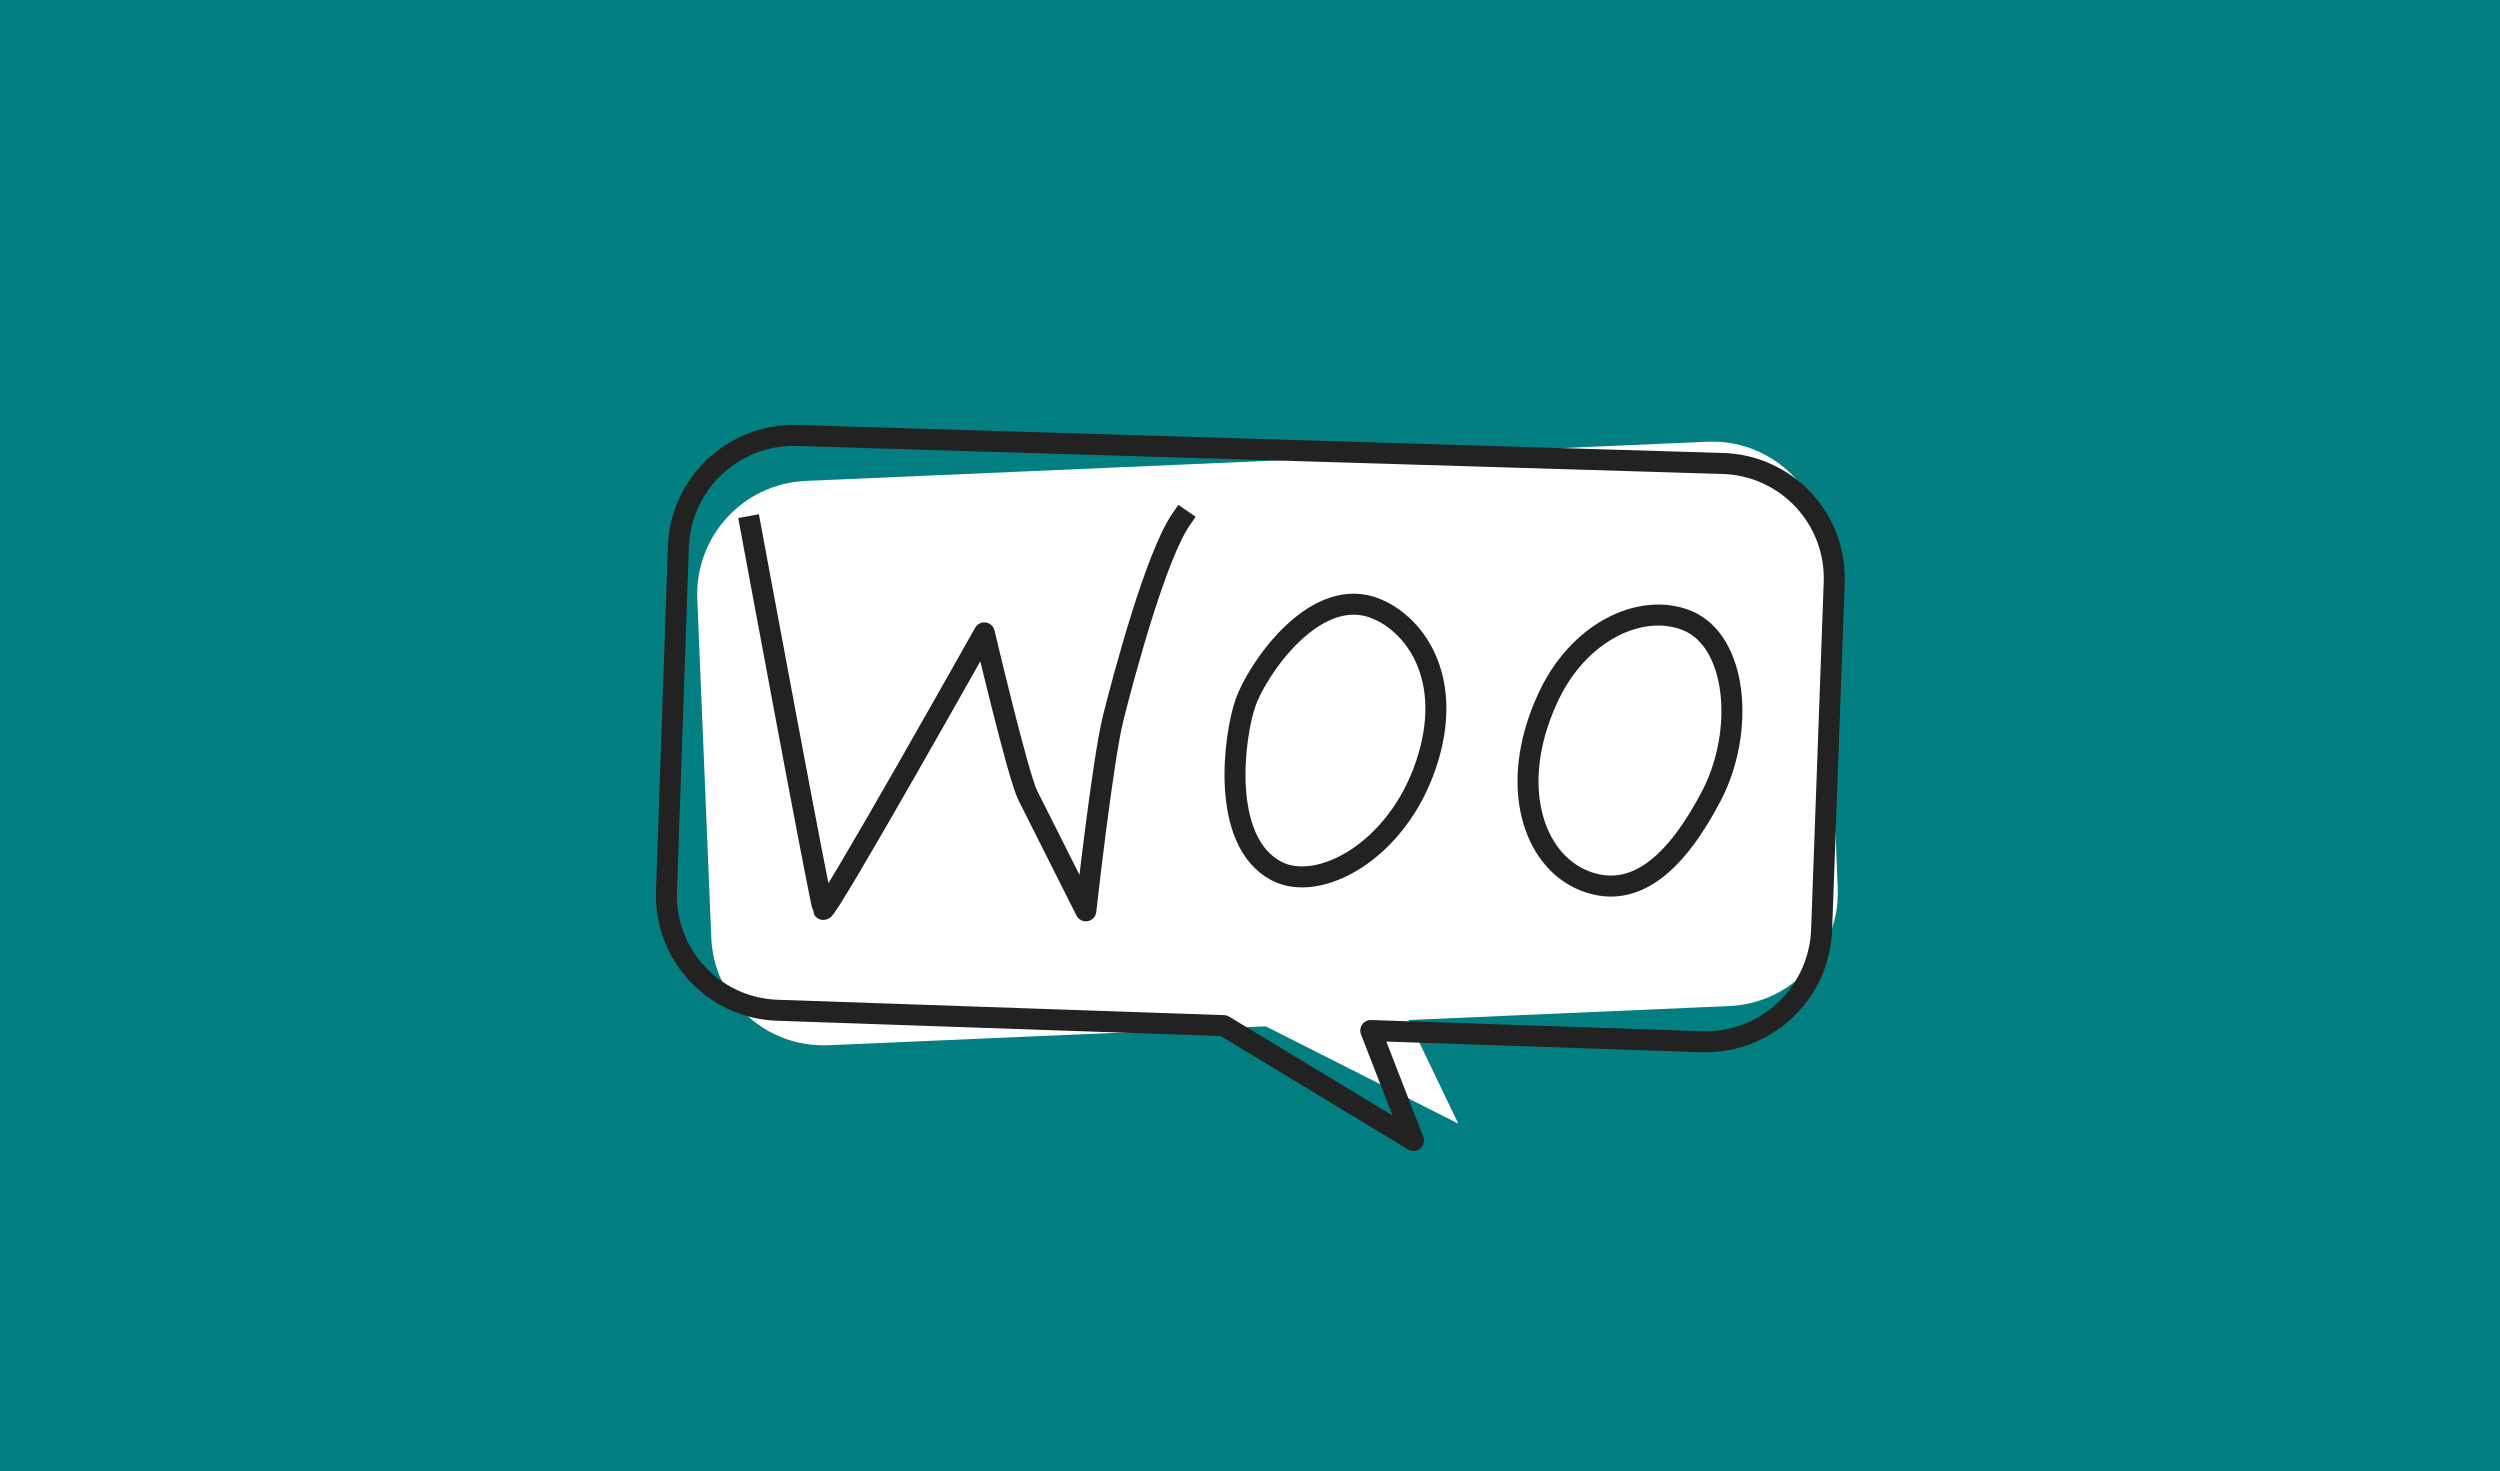
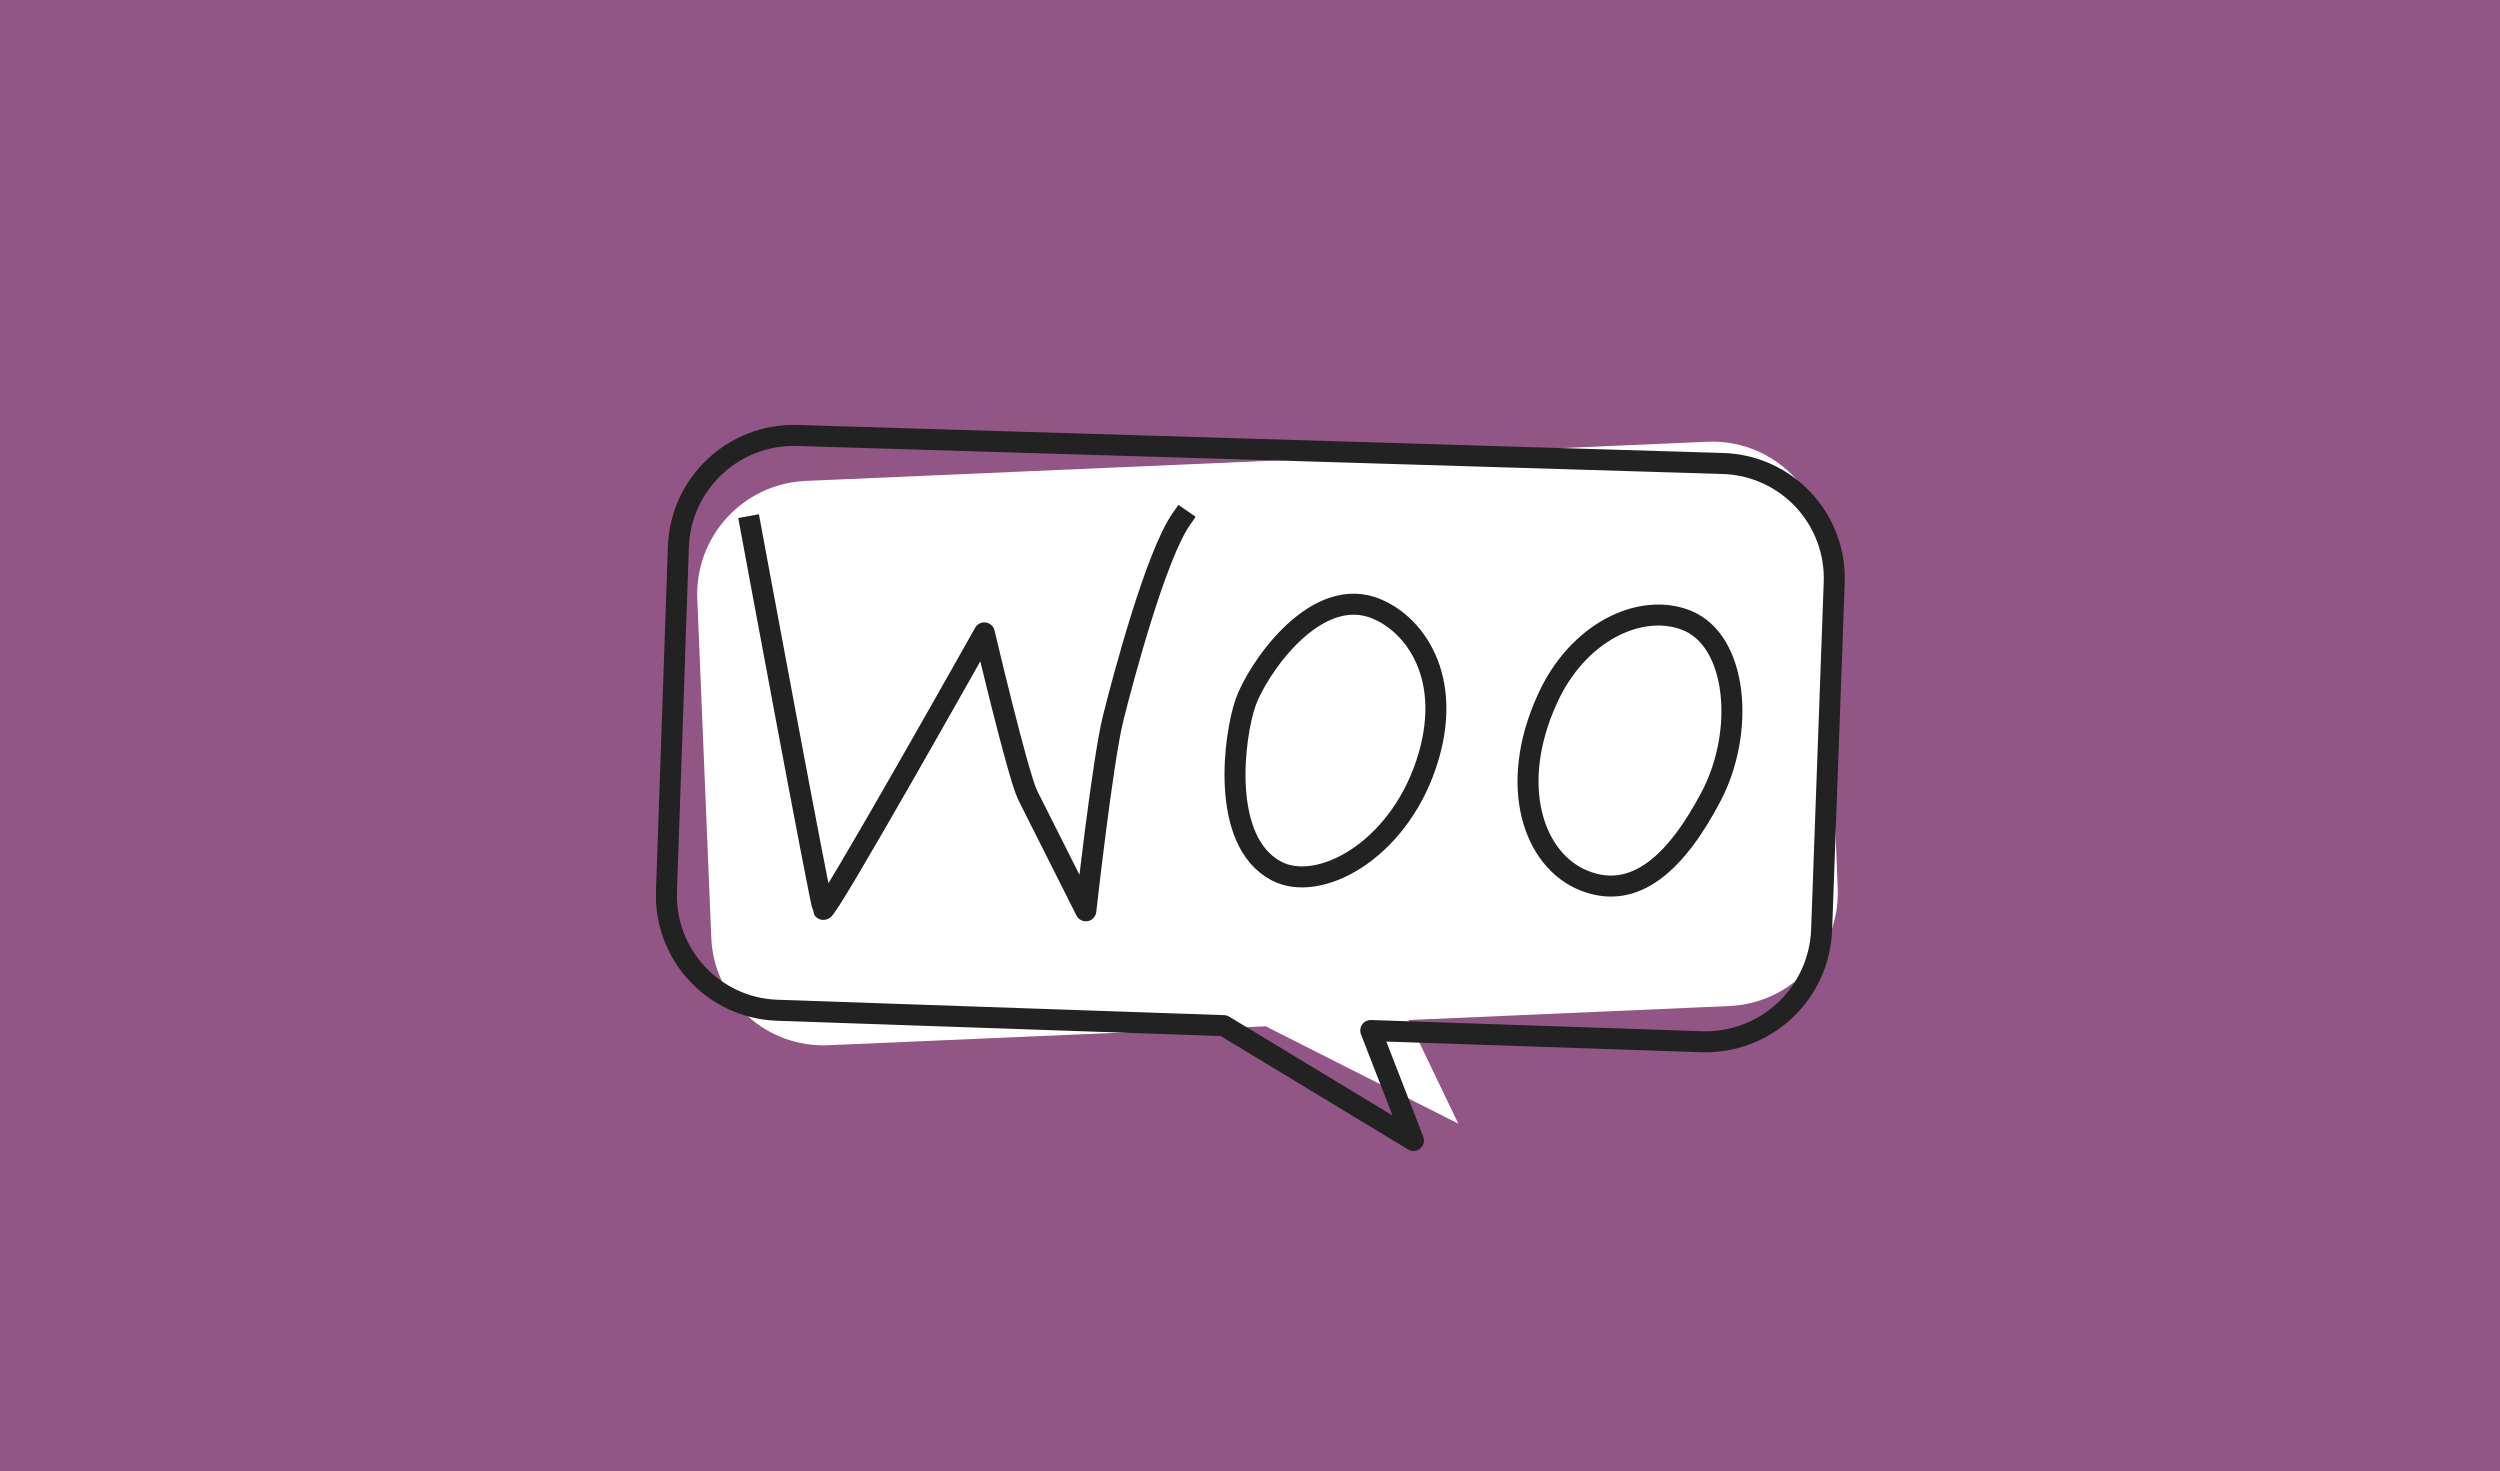
- <svg xmlns="http://www.w3.org/2000/svg" id="Layer_1" data-name="Layer 1" width="357.1" height="210.1" viewBox="0 0 357.1 210.1">
+ <svg xmlns="http://www.w3.org/2000/svg" id="Layer_1" width="357.1" height="210.1" viewBox="0 0 357.1 210.1">
  <defs>
-     <style>.cls-1{fill:#037f82;}.cls-2{fill:#fff;}.cls-2,.cls-3{fill-rule:evenodd;}.cls-3{fill:none;stroke:#222;stroke-linecap:square;stroke-linejoin:round;stroke-width:3px;}</style>
+     <style>
+       .cls-1{fill:#915686;}.cls-2{fill:#fff;}.cls-2,.cls-3{fill-rule:evenodd;}.cls-3{fill:none;stroke:#222;stroke-linecap:square;stroke-linejoin:round;stroke-width:3px;}
+     </style>
  </defs>
-   <rect class="cls-1" width="357.1" height="210.14" />
-   <path class="cls-2" d="M115,68.7A16.2,16.2,0,0,0,99.6,85.5l2,48.4a16,16,0,0,0,16.7,15.4l62.5-2.7,27.5,13.9-7.1-14.8,45.9-2a16.2,16.2,0,0,0,15.4-16.8l-1.9-48.4a16,16,0,0,0-16.7-15.4Z" transform="translate(0 0)" />
-   <path class="cls-3" d="M113.8,62.2A16.5,16.5,0,0,0,96.9,78.1l-1.7,49.2a16.4,16.4,0,0,0,15.7,17l63.9,2.2,27.1,16.4-6.1-15.7,47.2,1.6a16.6,16.6,0,0,0,17.2-16l1.8-49.6a16.4,16.4,0,0,0-16-17Z" transform="translate(0 0)" />
-   <path class="cls-3" d="M107.2,75.2s10,54,10.4,54.7,23-39.5,23-39.5,4.8,20.4,6.2,23.2l8.3,16.5s2.4-21.5,3.9-27.5,6.1-23.2,9.7-28.4" transform="translate(0 0)" />
-   <path class="cls-3" d="M195.9,86.7c-8.5-2.7-16.4,9.1-18,13.7s-3.7,19.7,4.4,24c6,3.2,17.2-2.7,21.4-15.2S201.9,88.7,195.9,86.7Z" transform="translate(0 0)" />
-   <path class="cls-3" d="M240.9,88.6c7.3,2.9,8.4,15.9,3.5,25.2s-10.8,14.9-18.1,12-10.9-13.6-5.3-25.9C225.3,90.3,234.3,86,240.9,88.6Z" transform="translate(0 0)" />
+   <path class="cls-1" d="M0 0h357.1v210.14H0z" style="fill: rgb(145, 86, 134);" />
+   <path class="cls-2" d="M115 68.7a16.2 16.2 0 0 0-15.4 16.8l2 48.4a16 16 0 0 0 16.7 15.4l62.5-2.7 27.5 13.9-7.1-14.8 45.9-2a16.2 16.2 0 0 0 15.4-16.8l-1.9-48.4a16 16 0 0 0-16.7-15.4z" />
+   <path class="cls-3" d="M113.8 62.2a16.5 16.5 0 0 0-16.9 15.9l-1.7 49.2a16.4 16.4 0 0 0 15.7 17l63.9 2.2 27.1 16.4-6.1-15.7 47.2 1.6a16.6 16.6 0 0 0 17.2-16l1.8-49.6a16.4 16.4 0 0 0-16-17z" />
+   <path class="cls-3" d="M107.2 75.2s10 54 10.4 54.7 23-39.5 23-39.5 4.8 20.4 6.2 23.2l8.3 16.5s2.4-21.5 3.9-27.5 6.1-23.2 9.7-28.4M195.9 86.7c-8.5-2.7-16.4 9.1-18 13.7s-3.7 19.7 4.4 24c6 3.2 17.2-2.7 21.4-15.2s-1.8-20.5-7.8-22.5zM240.9 88.6c7.3 2.9 8.4 15.9 3.5 25.2s-10.8 14.9-18.1 12-10.9-13.6-5.3-25.9c4.3-9.6 13.3-13.9 19.9-11.3z" />
</svg>
